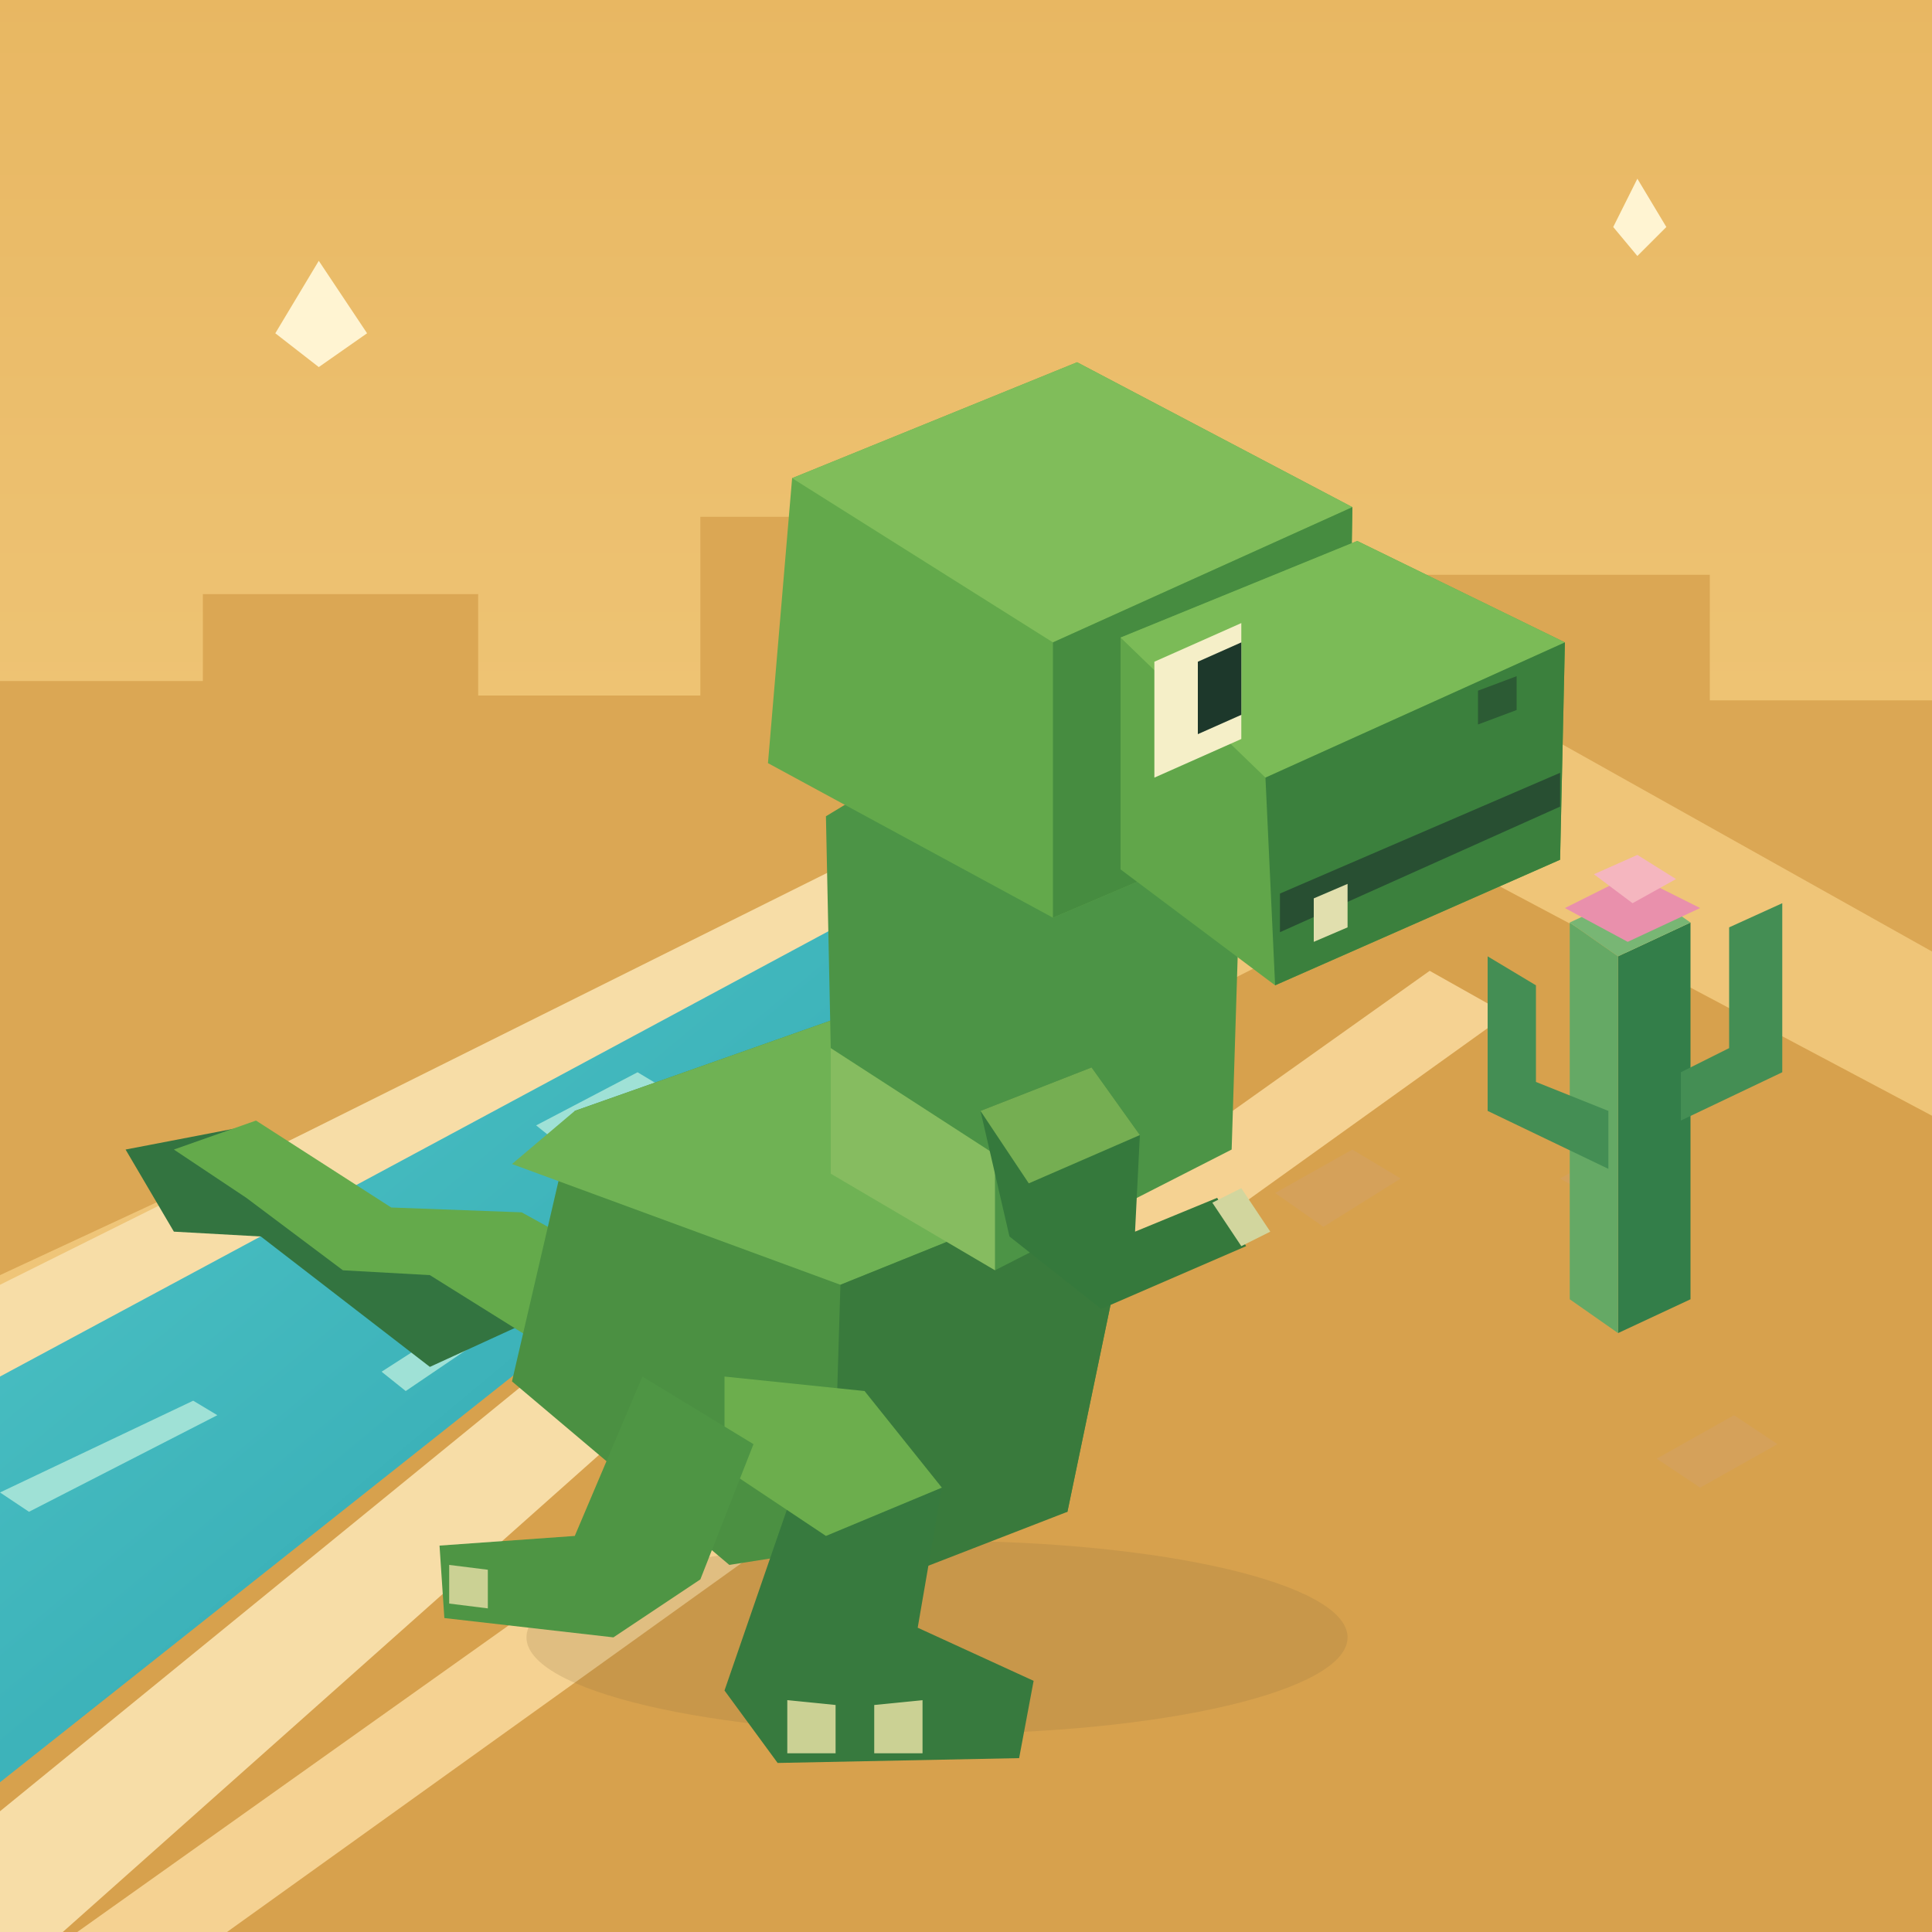
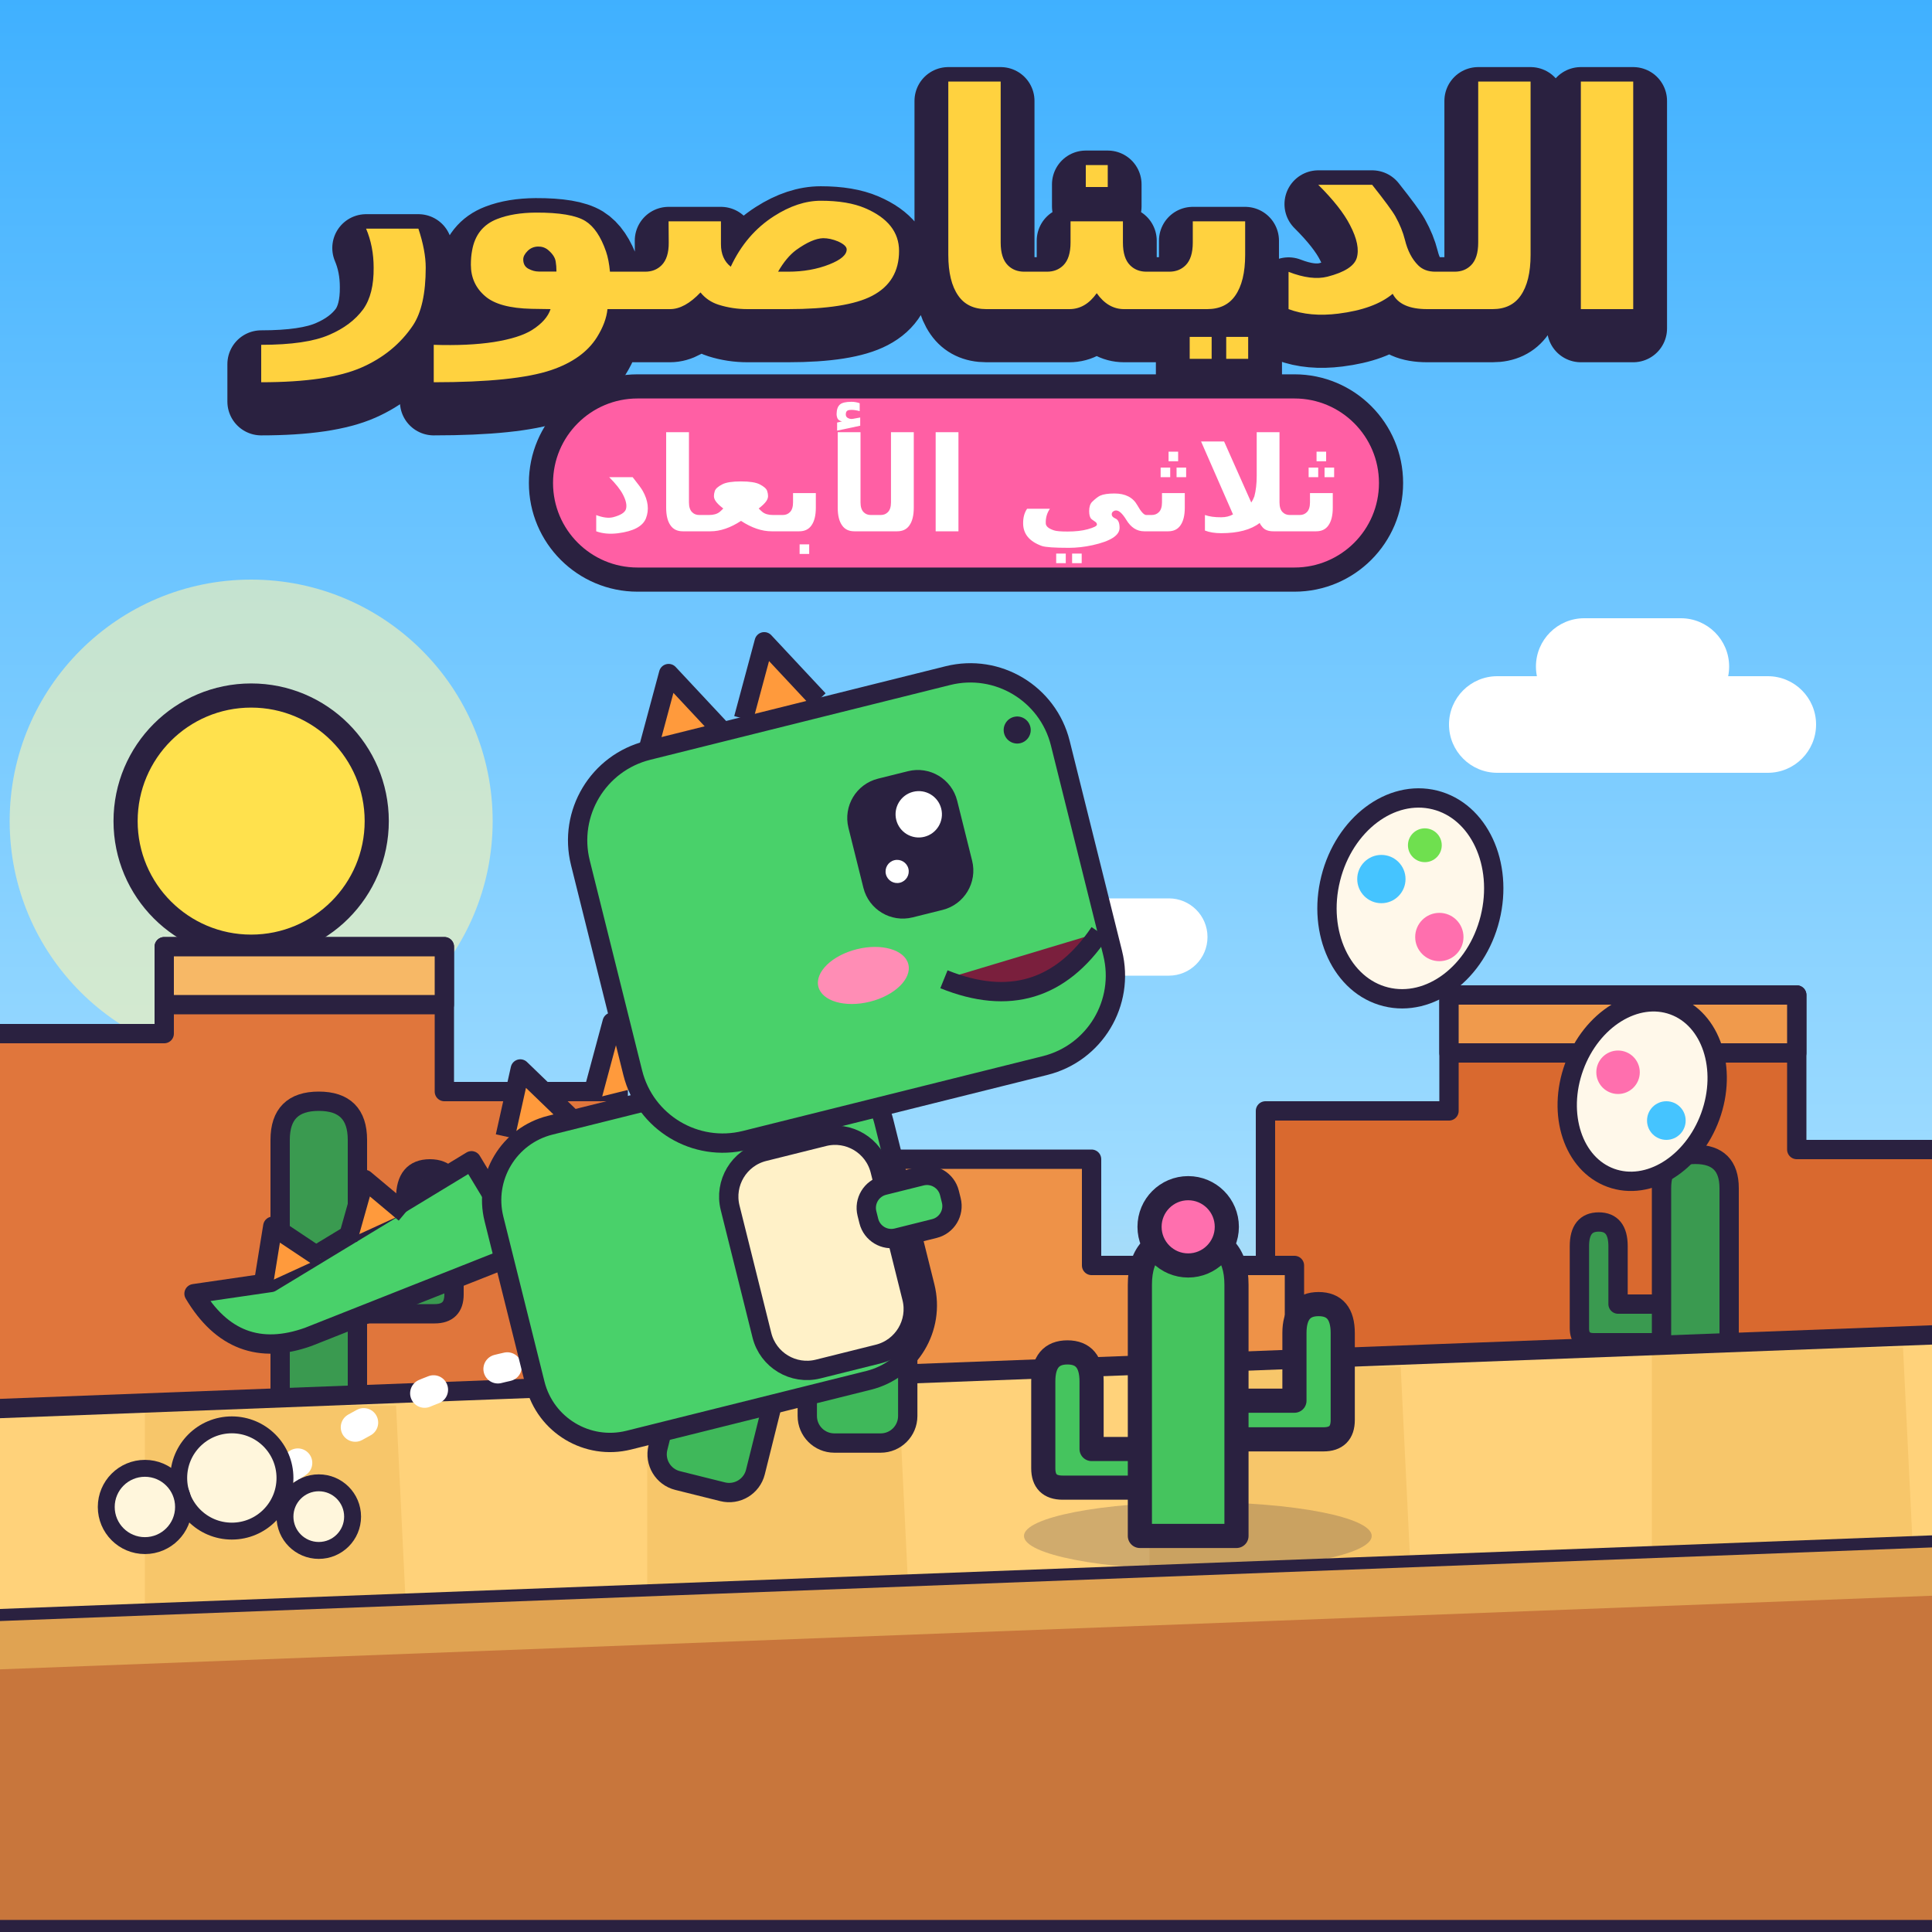
- <svg xmlns="http://www.w3.org/2000/svg" viewBox="0 0 400 400">
+ <svg xmlns="http://www.w3.org/2000/svg" viewBox="0 0 400 400" width="400" height="400">
  <defs>
-     <linearGradient id="sky" x2="0" y2="1">
-       <stop stop-color="#e8b762" />
-       <stop offset="1" stop-color="#f8d892" />
-     </linearGradient>
-     <linearGradient id="river" x2="1" y2="1">
-       <stop stop-color="#55caca" />
-       <stop offset="1" stop-color="#249ba9" />
+     <linearGradient id="s" x1="0" y1="0" x2="0" y2="1">
+       <stop offset="0" stop-color="#3fb0ff" />
+       <stop offset=".62" stop-color="#9fdcff" />
+       <stop offset="1" stop-color="#ffe3a6" />
    </linearGradient>
  </defs>
-   <path fill="url(#sky)" d="M0 0h400v400H0z" />
-   <path fill="#dba754" d="M0 141h42v-18h57v21h46v-37h51v17h38v29h58v-34h62v26h46v255H0z" />
-   <path fill="#efc578" d="m0 264 284-132 116 65v203H0z" />
-   <path fill="#d7a14d" d="m0 332 302-153 98 52v169H0z" />
-   <path fill="#f5d292" d="m16 400 280-199 16 9L47 400z" />
-   <path fill="url(#river)" d="M0 273 247 149l18 10L0 369z" />
-   <path fill="#f7dda7" d="m0 266 245-122 8 5L0 285zm0 109 265-216 11 7L13 400H0z" />
-   <path fill="#9fe1d6" d="m0 309 40-19 5 3-39 20zm79-25 28-18 5 3-28 19zm32-51 21-11 5 3-21 12z" />
-   <path fill="#d5a15a" d="m264 247 16-9 10 6-16 10zm59-3 14-8 12 7-14 8zm20 58 16-9 9 6-16 9z" />
-   <ellipse cx="194" cy="339" rx="85" ry="20" fill="#8c703e" opacity=".2" />
-   <path fill="#337440" d="m113 272-24 11-35-27-18-1-10-17 26-5 28 18 27 1 30 15z" />
-   <path fill="#64aa4b" d="m36 238 17-6 28 18 27 1 29 16-24 12-24-15-18-1-20-15z" />
-   <path fill="#4b9042" d="m119 230 68-24 49 35-15 72-70 11-45-38z" />
-   <path fill="#6fb254" d="m119 230 68-24 49 35-62 25-68-25z" />
-   <path fill="#397a3c" d="m174 266 62-25-15 72-49 19z" />
-   <path fill="#4c9446" d="m172 217-1-48 38-23 48 28-2 64-49 25z" />
-   <path fill="#86bc60" d="m172 217 34 22v24l-34-20z" />
-   <path fill="#63a94b" d="m159 158 5-59 59-24 57 30-1 59-61 26z" />
-   <path fill="#80bd5a" d="m164 99 59-24 57 30-62 28z" />
-   <path fill="#468c40" d="m218 133 62-28-1 59-61 26z" />
-   <path fill="#61a64a" d="m232 132 49-20 43 21-1 45-59 26-32-24z" />
-   <path fill="#7bbb57" d="m232 132 49-20 43 21-62 28z" />
-   <path fill="#3b803d" d="m262 161 62-28-1 45-59 26z" />
-   <path fill="#284f32" d="m265 185 58-25v7l-58 26z" />
-   <path fill="#f5efc8" d="m239 137 18-8v24l-18 8z" />
-   <path fill="#1d382b" d="m248 137 9-4v15l-9 4z" />
-   <path fill="#2c5b34" d="m306 143 8-3v7l-8 3z" />
-   <path fill="#e1dfae" d="m272 186 7-3v9l-7 3z" />
-   <path fill="#35793c" d="m203 230 23-9 10 14-1 20 17-7 6 10-30 13-19-15z" />
-   <path fill="#75ae52" d="m203 230 23-9 10 14-23 10z" />
-   <path fill="#d2d69e" d="m251 249 6-3 6 9-6 3z" />
-   <path fill="#377a3e" d="m169 295 26 13-5 29 24 11-3 16-50 1-11-15 10-29z" />
-   <path fill="#6cae4d" d="m150 285 29 3 16 20-24 10-21-14z" />
-   <path fill="#4e9544" d="m133 285 23 14-11 28-18 12-35-4-1-15 28-2z" />
-   <path fill="#cbd194" d="m163 352 10 1v10h-10zm18 1 10-1v11h-10zm-88-29 8 1v8l-8-1z" />
-   <path fill="#337e49" d="m335 276 15-7v-78l-15 7z" />
-   <path fill="#65a965" d="m325 191 10 7v78l-10-7z" />
-   <path fill="#78b674" d="m325 191 15-7 10 7-15 7z" />
-   <path fill="#448e54" d="m333 242-25-12v-32l10 6v20l15 6zm15-10 21-10v-35l-11 5v25l-10 5z" />
-   <path fill="#e990ac" d="m324 188 14-7 14 7-15 7z" />
-   <path fill="#f5b6bf" d="m330 181 9-4 8 5-9 5z" />
-   <path fill="#fff4d2" d="m57 69 9-15 10 15-10 7zm277-22 5-10 6 10-6 6z" />
+   <rect width="400" height="400" fill="url(#s)" />
+   <circle cx="52" cy="170" r="50" fill="#fff6b0" opacity=".6" />
+   <g fill="#fff">
+     <rect x="300" y="140" width="76" height="20" rx="10" />
+     <rect x="318" y="128" width="40" height="20" rx="10" />
+     <rect x="196" y="186" width="54" height="16" rx="8" />
+   </g>
+   <g stroke="#2a2140" stroke-width="4" stroke-linejoin="round">
+     <circle cx="52" cy="170" r="26" fill="#ffe14d" stroke-width="5" />
+     <path d="M-6 300V214H34V196H92V226H128V300Z" fill="#e0763c" />
+     <path d="M34 196H92V208H34Z" fill="#f7b866" />
+     <path d="M262 300V230H300V206H372V238H406V300Z" fill="#d9692f" />
+     <path d="M300 206H372V218H300Z" fill="#f09a4c" />
+     <path d="M118 300V252H170V240H226V262H268V300Z" fill="#ee9248" />
+     <path d="M58 300V236q0-8 8-8t8 8v64ZM74 262h10v-14q0-6 5-6t5 6v20q0 4-4 4H74Z" fill="#3a9a50" />
+     <path d="M344 300V246q0-7 7-7t7 7v54ZM344 270h-9v-12q0-5-4-5t-4 5v17q0 3 3 3h14Z" fill="#3a9a50" />
+   </g>
+   <path d="M-10 292 410 276V400H-10Z" fill="#ffd27a" />
+   <path d="M30 291h52l2 41-54 1ZM134 287h52l2 41-54 1ZM238 283h52l2 41-54 1ZM342 279h52l2 41-54 1Z" fill="#f7c66a" />
+   <path d="M-10 336 410 320V400H-10Z" fill="#c8763c" stroke="#2a2140" stroke-width="5" />
+   <path d="M-10 336 410 320v10L-10 346Z" fill="#e0a352" />
+   <path d="M-10 292 410 276" stroke="#2a2140" stroke-width="4" />
+   <ellipse cx="248" cy="318" rx="36" ry="7" fill="#2a2140" opacity=".22" />
+   <g stroke="#2a2140" stroke-width="5" stroke-linejoin="round">
+     <path d="M236 318V266q0-10 10-10t10 10v52ZM256 290h12v-14q0-6 5-6t5 6v18q0 4-4 4H256ZM236 300h-10v-14q0-6-5-6t-5 6v18q0 4 4 4h16Z" fill="#45c45e" />
+     <circle cx="246" cy="254" r="8" fill="#ff6fae" />
+     <ellipse cx="292" cy="186" rx="17" ry="21" fill="#fff8ea" transform="rotate(14 292 186)" stroke-width="4" />
+     <ellipse cx="340" cy="226" rx="15" ry="19" fill="#fff8ea" transform="rotate(20 340 226)" stroke-width="4" />
+   </g>
+   <circle cx="286" cy="182" r="5" fill="#45c4ff" />
+   <circle cx="298" cy="194" r="5" fill="#ff6fae" />
+   <circle cx="295" cy="175" r="3.5" fill="#6fe04f" />
+   <circle cx="335" cy="222" r="4.5" fill="#ff6fae" />
+   <circle cx="345" cy="232" r="4" fill="#45c4ff" />
+   <path d="M60 304q26-18 50-22" fill="none" stroke="#fff" stroke-width="6" stroke-linecap="round" stroke-dasharray="2 14" />
+   <g fill="#fff6dc" stroke="#2a2140" stroke-width="3.5">
+     <circle cx="48" cy="306" r="11" />
+     <circle cx="30" cy="312" r="8" />
+     <circle cx="66" cy="314" r="7" />
+   </g>
+   <g transform="translate(150 252) scale(.8) rotate(-14)" stroke="#2a2140" stroke-width="5" stroke-linejoin="round" fill="#49d16a">
+     <path d="M-52-4-112 4q-20 2-26-18l20 2 58-18Z" />
+     <path d="M-120-12-114-26-104-15M-96-18-88-32-80-21M-50-34-42-50-32-34M-26-38-16-56-6-38M10-122 20-140 30-122M36-124 46-142 56-124" fill="#ff9a3c" />
+     <rect x="-20" y="36" width="26" height="34" rx="7" fill="#3fb85a" transform="rotate(28 -7 36)" />
+     <rect x="14" y="34" width="26" height="32" rx="7" fill="#3fb85a" transform="rotate(14 27 34)" />
+     <rect x="-58" y="-34" width="104" height="84" rx="20" />
+     <rect x="2" y="-14" width="40" height="58" rx="12" fill="#fff1c8" />
+     <rect x="36" y="2" width="22" height="14" rx="6" />
+     <rect x="-14" y="-122" width="128" height="104" rx="24" />
+     <rect x="58" y="-98" width="24" height="32" rx="8" fill="#2a2140" />
+     <path d="M70-46q22 16 42-2" fill="#7a1f3d" />
+     <g stroke="none">
+       <circle cx="74" cy="-89" r="6" fill="#fff" />
+       <circle cx="65" cy="-76" r="3" fill="#fff" />
+       <ellipse cx="50" cy="-52" rx="12" ry="7" fill="#ff8db5" />
+       <circle cx="104" cy="-104" r="3.5" fill="#2a2140" />
+     </g>
+   </g>
+   <g font-family="Fredoka, 'Segoe UI', Tahoma, sans-serif" font-weight="700" text-anchor="middle" direction="rtl">
+     <text x="200" y="68" font-size="62" fill="#2a2140" stroke="#2a2140" stroke-width="14" stroke-linejoin="round">الديناصور</text>
+     <text x="200" y="64" font-size="62" fill="#ffd23f">الديناصور</text>
+     <rect x="112" y="80" width="176" height="40" rx="20" fill="#ff5fa4" stroke="#2a2140" stroke-width="5" />
+     <text x="200" y="110" font-size="27" fill="#fff">ثلاثي الأبعاد</text>
+   </g>
</svg>
